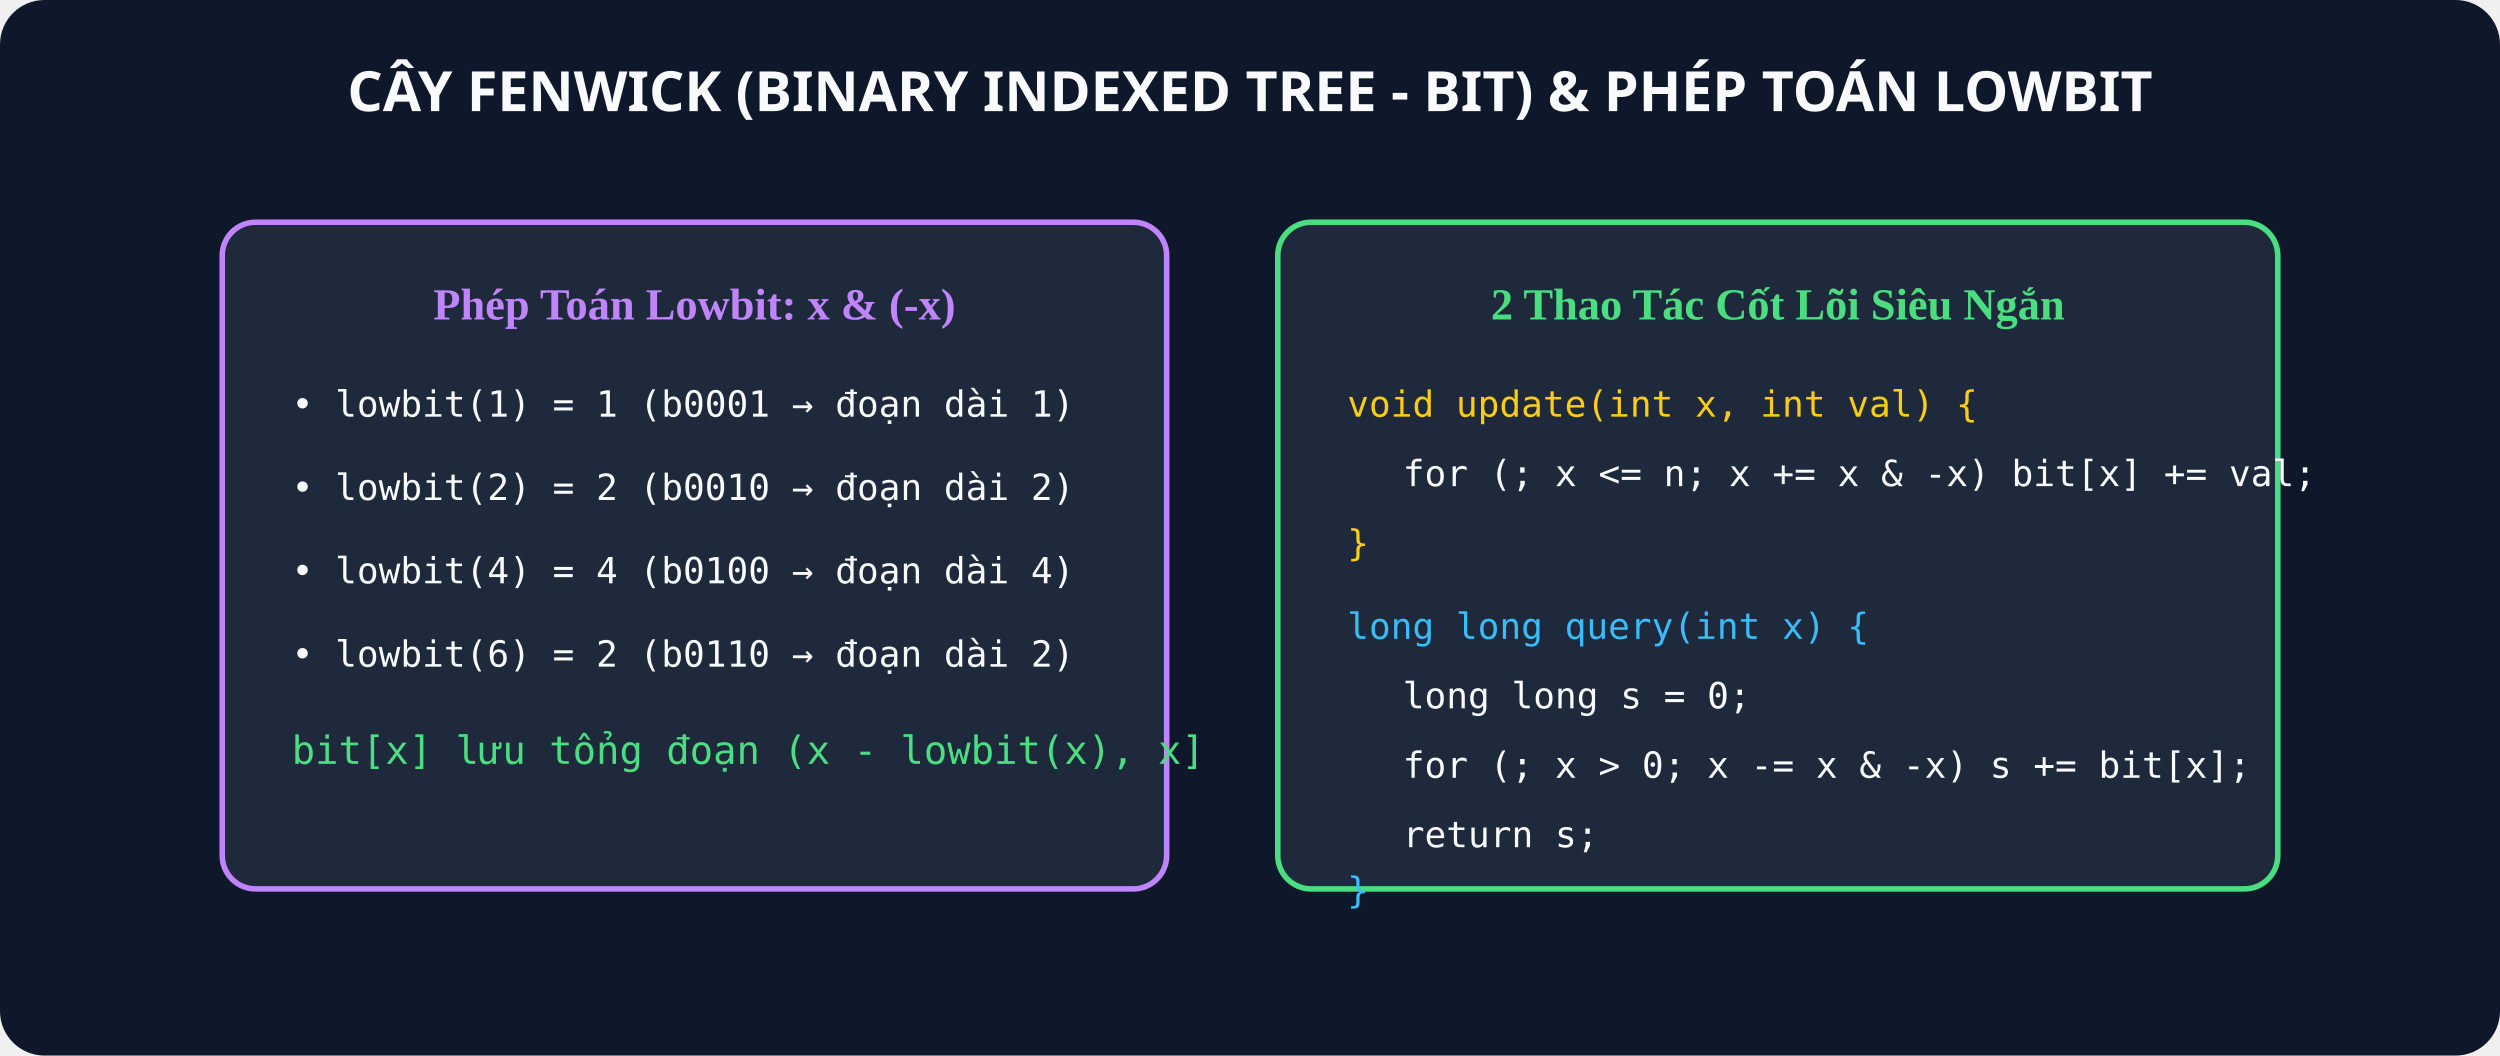
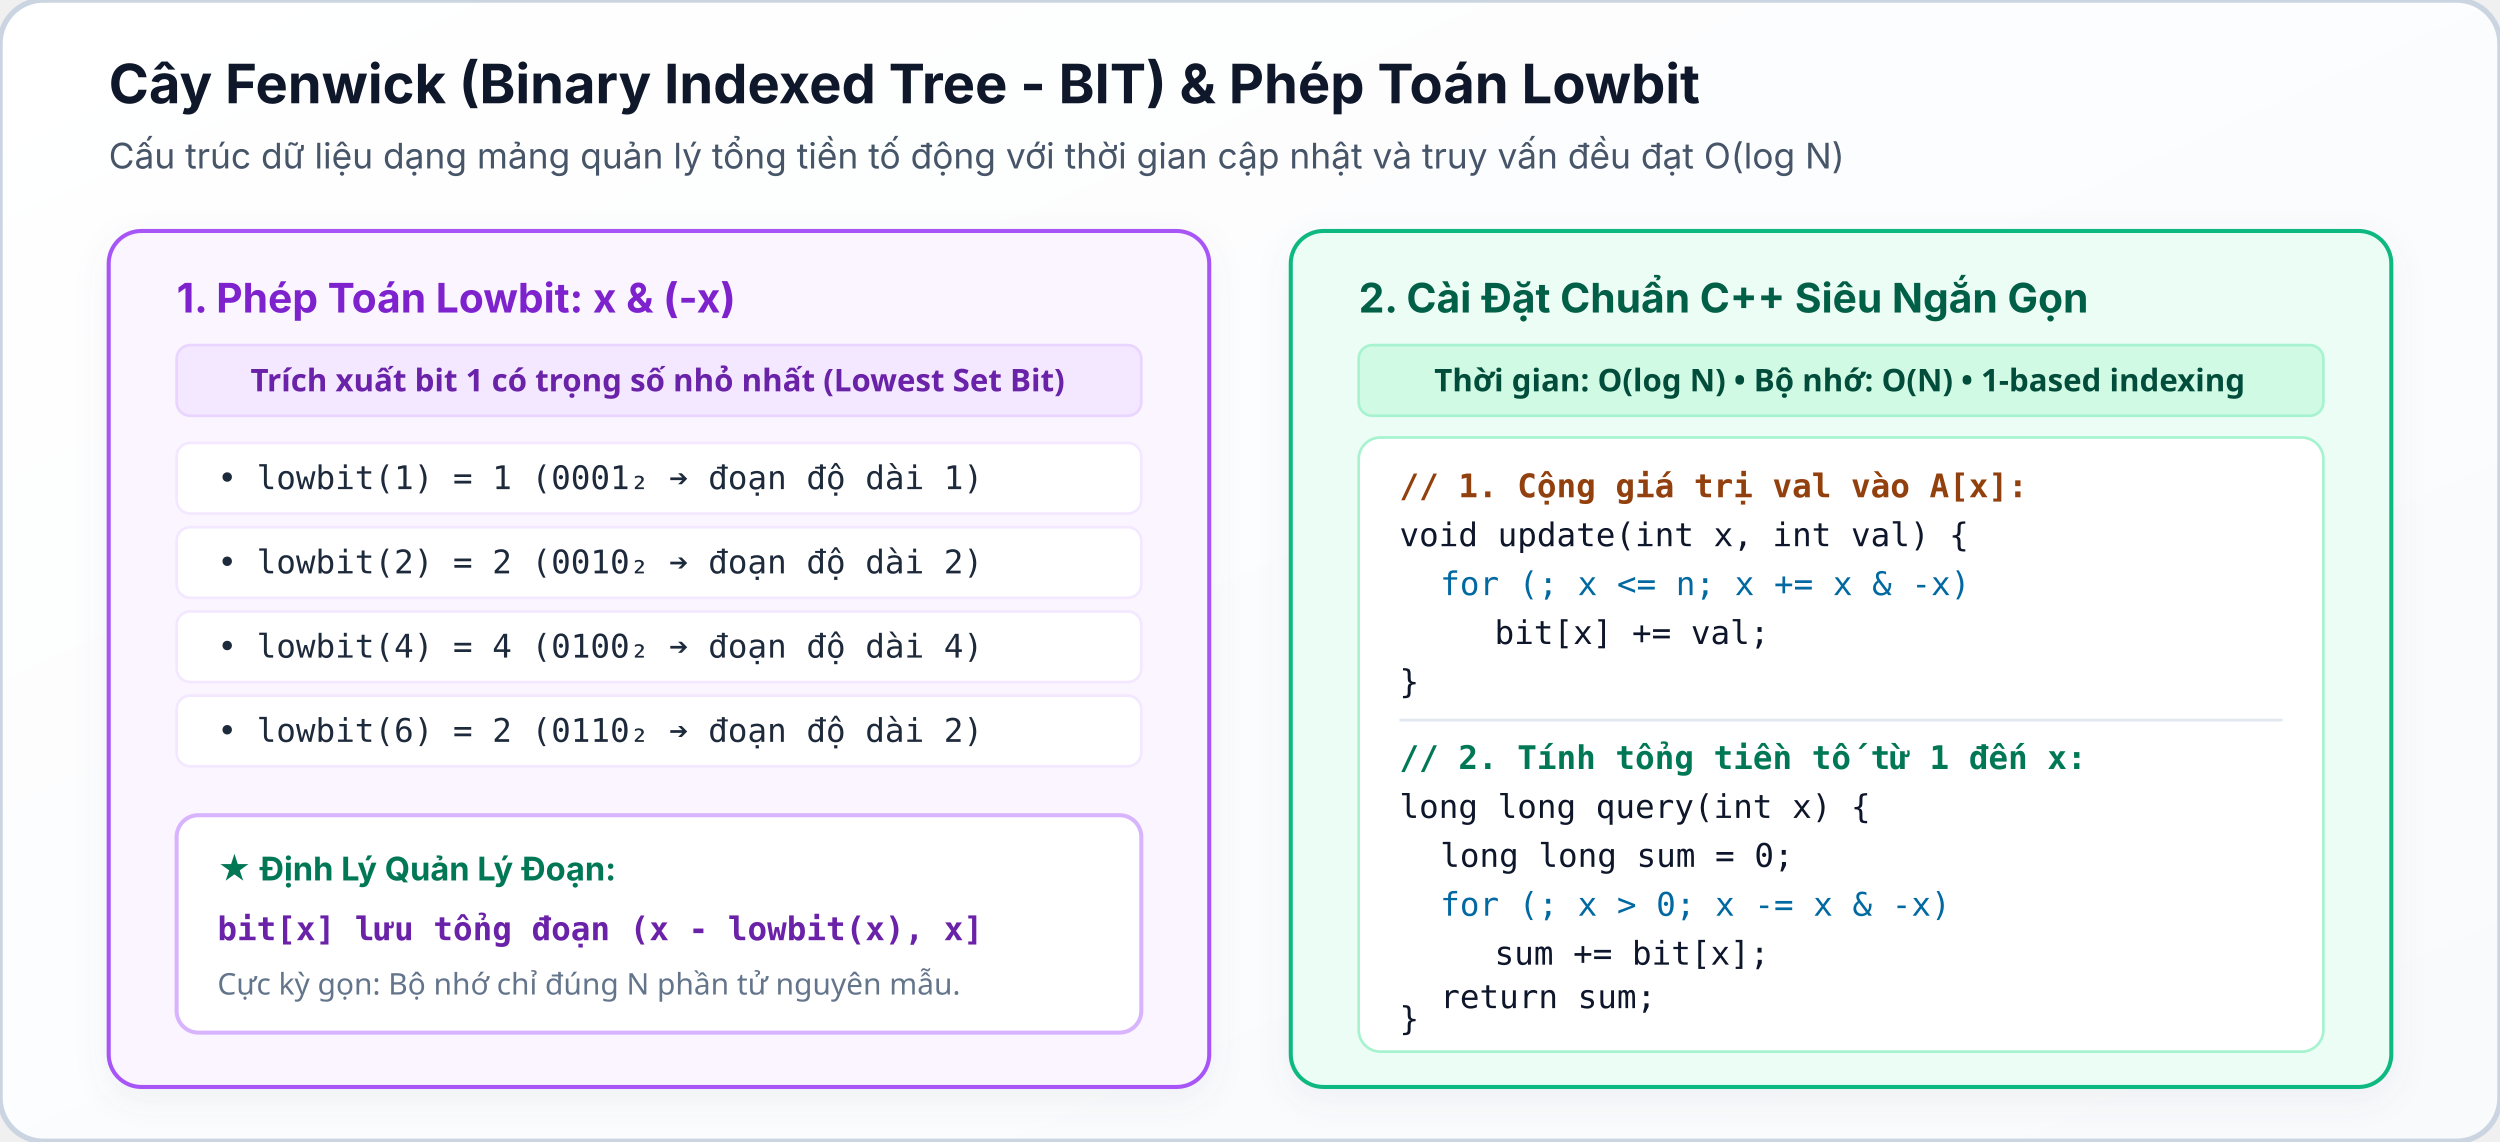
- <svg xmlns="http://www.w3.org/2000/svg" viewBox="0 0 900 380" width="100%" height="100%">
-   <rect width="900" height="380" fill="#0f172a" rx="16" />
-   <text x="450" y="40" fill="#f8fafc" font-family="system-ui, sans-serif" font-size="20" font-weight="bold" text-anchor="middle">CÂY FENWICK (BINARY INDEXED TREE - BIT) &amp; PHÉP TOÁN LOWBIT</text>
-   <rect x="80" y="80" width="340" height="240" rx="12" fill="#1e293b" stroke="#c084fc" stroke-width="2" />
-   <text x="250" y="115" fill="#c084fc" font-size="16" font-weight="bold" text-anchor="middle">Phép Toán Lowbit: x &amp; (-x)</text>
-   <text x="105" y="150" fill="#f8fafc" font-family="monospace" font-size="13">• lowbit(1) = 1 (b0001 → đoạn dài 1)</text>
-   <text x="105" y="180" fill="#f8fafc" font-family="monospace" font-size="13">• lowbit(2) = 2 (b0010 → đoạn dài 2)</text>
-   <text x="105" y="210" fill="#f8fafc" font-family="monospace" font-size="13">• lowbit(4) = 4 (b0100 → đoạn dài 4)</text>
-   <text x="105" y="240" fill="#f8fafc" font-family="monospace" font-size="13">• lowbit(6) = 2 (b0110 → đoạn dài 2)</text>
-   <text x="105" y="275" fill="#4ade80" font-family="monospace" font-size="14">bit[x] lưu tổng đoạn (x - lowbit(x), x]</text>
-   <rect x="460" y="80" width="360" height="240" rx="12" fill="#1e293b" stroke="#4ade80" stroke-width="2" />
-   <text x="640" y="115" fill="#4ade80" font-size="16" font-weight="bold" text-anchor="middle">2 Thao Tác Cốt Lõi Siêu Ngắn</text>
-   <text x="485" y="150" fill="#facc15" font-family="monospace" font-size="13">void update(int x, int val) {</text>
-   <text x="505" y="175" fill="#f8fafc" font-family="monospace" font-size="13">  for (; x &lt;= n; x += x &amp; -x) bit[x] += val;</text>
-   <text x="485" y="200" fill="#facc15" font-family="monospace" font-size="13">}</text>
-   <text x="485" y="230" fill="#38bdf8" font-family="monospace" font-size="13">long long query(int x) {</text>
-   <text x="505" y="255" fill="#f8fafc" font-family="monospace" font-size="13">  long long s = 0;</text>
-   <text x="505" y="280" fill="#f8fafc" font-family="monospace" font-size="13">  for (; x &gt; 0; x -= x &amp; -x) s += bit[x];</text>
-   <text x="505" y="305" fill="#f8fafc" font-family="monospace" font-size="13">  return s;</text>
-   <text x="485" y="325" fill="#38bdf8" font-family="monospace" font-size="13">}</text>
+ <svg xmlns="http://www.w3.org/2000/svg" viewBox="0 0 920 420" width="100%" height="100%">
+   <defs>
+     <linearGradient id="bgGrad" x1="0%" y1="0%" x2="100%" y2="100%">
+       <stop offset="0%" stop-color="#FFFFFF" />
+       <stop offset="100%" stop-color="#F8FAFC" />
+     </linearGradient>
+     <filter id="cardShadow" x="-5%" y="-5%" width="110%" height="110%">
+       <feDropShadow dx="0" dy="4" stdDeviation="6" flood-color="#64748B" flood-opacity="0.08" />
+     </filter>
+   </defs>
+   <rect width="920" height="420" rx="16" fill="url(#bgGrad)" stroke="#CBD5E1" stroke-width="2" />
+   <text x="40" y="38" fill="#0F172A" font-family="system-ui, -apple-system, sans-serif" font-size="20" font-weight="700">Cây Fenwick (Binary Indexed Tree - BIT) &amp; Phép Toán Lowbit</text>
+   <text x="40" y="62" fill="#475569" font-family="system-ui, -apple-system, sans-serif" font-size="13">Cấu trúc dữ liệu dạng mảng quản lý tổng tiền tố động với thời gian cập nhật và truy vấn đều đạt O(log N)</text>
+   <g transform="translate(40, 85)">
+     <g transform="translate(0, 0)" filter="url(#cardShadow)">
+       <rect width="405" height="315" rx="12" fill="#FAF5FF" stroke="#A855F7" stroke-width="1.5" />
+       <text x="25" y="30" fill="#7E22CE" font-family="system-ui, -apple-system, sans-serif" font-size="15" font-weight="700">1. Phép Toán Lowbit: x &amp; (-x)</text>
+       <g transform="translate(25, 42)">
+         <rect width="355" height="26" rx="5" fill="#F3E8FF" stroke="#E9D5FF" stroke-width="1" />
+         <text x="177" y="17" fill="#6B21A8" font-family="system-ui, sans-serif" font-size="11.5" font-weight="600" text-anchor="middle">Trích xuất bit 1 có trọng số nhỏ nhất (Lowest Set Bit)</text>
+       </g>
+       <g transform="translate(25, 78)">
+         <rect width="355" height="26" rx="5" fill="#FFFFFF" stroke="#F3E8FF" stroke-width="1" />
+         <text x="15" y="17" fill="#1E293B" font-family="monospace" font-size="12">• lowbit(1) = 1  (0001₂ ➔ đoạn độ dài 1)</text>
+         <rect y="31" width="355" height="26" rx="5" fill="#FFFFFF" stroke="#F3E8FF" stroke-width="1" />
+         <text x="15" y="48" fill="#1E293B" font-family="monospace" font-size="12">• lowbit(2) = 2  (0010₂ ➔ đoạn độ dài 2)</text>
+         <rect y="62" width="355" height="26" rx="5" fill="#FFFFFF" stroke="#F3E8FF" stroke-width="1" />
+         <text x="15" y="79" fill="#1E293B" font-family="monospace" font-size="12">• lowbit(4) = 4  (0100₂ ➔ đoạn độ dài 4)</text>
+         <rect y="93" width="355" height="26" rx="5" fill="#FFFFFF" stroke="#F3E8FF" stroke-width="1" />
+         <text x="15" y="110" fill="#1E293B" font-family="monospace" font-size="12">• lowbit(6) = 2  (0110₂ ➔ đoạn độ dài 2)</text>
+       </g>
+       <g transform="translate(25, 215)">
+         <rect width="355" height="80" rx="8" fill="#FFFFFF" stroke="#D8B4FE" stroke-width="1.5" />
+         <text x="15" y="24" fill="#047857" font-family="system-ui, -apple-system, sans-serif" font-size="12" font-weight="700">★ Định Lý Quản Lý Đoạn:</text>
+         <text x="15" y="46" fill="#6B21A8" font-family="monospace" font-size="12" font-weight="700">bit[x] lưu tổng đoạn (x - lowbit(x), x]</text>
+         <text x="15" y="66" fill="#64748B" font-family="system-ui, sans-serif" font-size="11">Cực kỳ gọn: Bộ nhớ chỉ đúng N phần tử nguyên mẫu.</text>
+       </g>
+     </g>
+     <g transform="translate(435, 0)" filter="url(#cardShadow)">
+       <rect width="405" height="315" rx="12" fill="#ECFDF5" stroke="#10B981" stroke-width="1.5" />
+       <text x="25" y="30" fill="#065F46" font-family="system-ui, -apple-system, sans-serif" font-size="15" font-weight="700">2. Cài Đặt Chuẩn C++ Siêu Ngắn Gọn</text>
+       <g transform="translate(25, 42)">
+         <rect width="355" height="26" rx="5" fill="#D1FAE5" stroke="#A7F3D0" stroke-width="1" />
+         <text x="177" y="17" fill="#064E3B" font-family="system-ui, sans-serif" font-size="11.5" font-weight="600" text-anchor="middle">Thời gian: O(log N) • Bộ nhớ: O(N) • 1-based indexing</text>
+       </g>
+       <g transform="translate(25, 76)">
+         <rect width="355" height="226" rx="8" fill="#FFFFFF" stroke="#A7F3D0" stroke-width="1" />
+         <text x="15" y="22" fill="#92400E" font-family="monospace" font-size="12" font-weight="700">// 1. Cộng giá trị val vào A[x]:</text>
+         <text x="15" y="40" fill="#0F172A" font-family="monospace" font-size="12">void update(int x, int val) {</text>
+         <text x="30" y="58" fill="#0369A1" font-family="monospace" font-size="12">  for (; x &lt;= n; x += x &amp; -x)</text>
+         <text x="50" y="76" fill="#0F172A" font-family="monospace" font-size="12">    bit[x] += val;</text>
+         <text x="15" y="94" fill="#0F172A" font-family="monospace" font-size="12">}</text>
+         <line x1="15" y1="104" x2="340" y2="104" stroke="#E2E8F0" stroke-width="1" />
+         <text x="15" y="122" fill="#047857" font-family="monospace" font-size="12" font-weight="700">// 2. Tính tổng tiền tố từ 1 đến x:</text>
+         <text x="15" y="140" fill="#0F172A" font-family="monospace" font-size="12">long long query(int x) {</text>
+         <text x="30" y="158" fill="#0F172A" font-family="monospace" font-size="12">  long long sum = 0;</text>
+         <text x="30" y="176" fill="#0369A1" font-family="monospace" font-size="12">  for (; x &gt; 0; x -= x &amp; -x)</text>
+         <text x="50" y="194" fill="#0F172A" font-family="monospace" font-size="12">    sum += bit[x];</text>
+         <text x="30" y="210" fill="#0F172A" font-family="monospace" font-size="12">  return sum;</text>
+         <text x="15" y="218" fill="#0F172A" font-family="monospace" font-size="12">}</text>
+       </g>
+     </g>
+   </g>
</svg>
